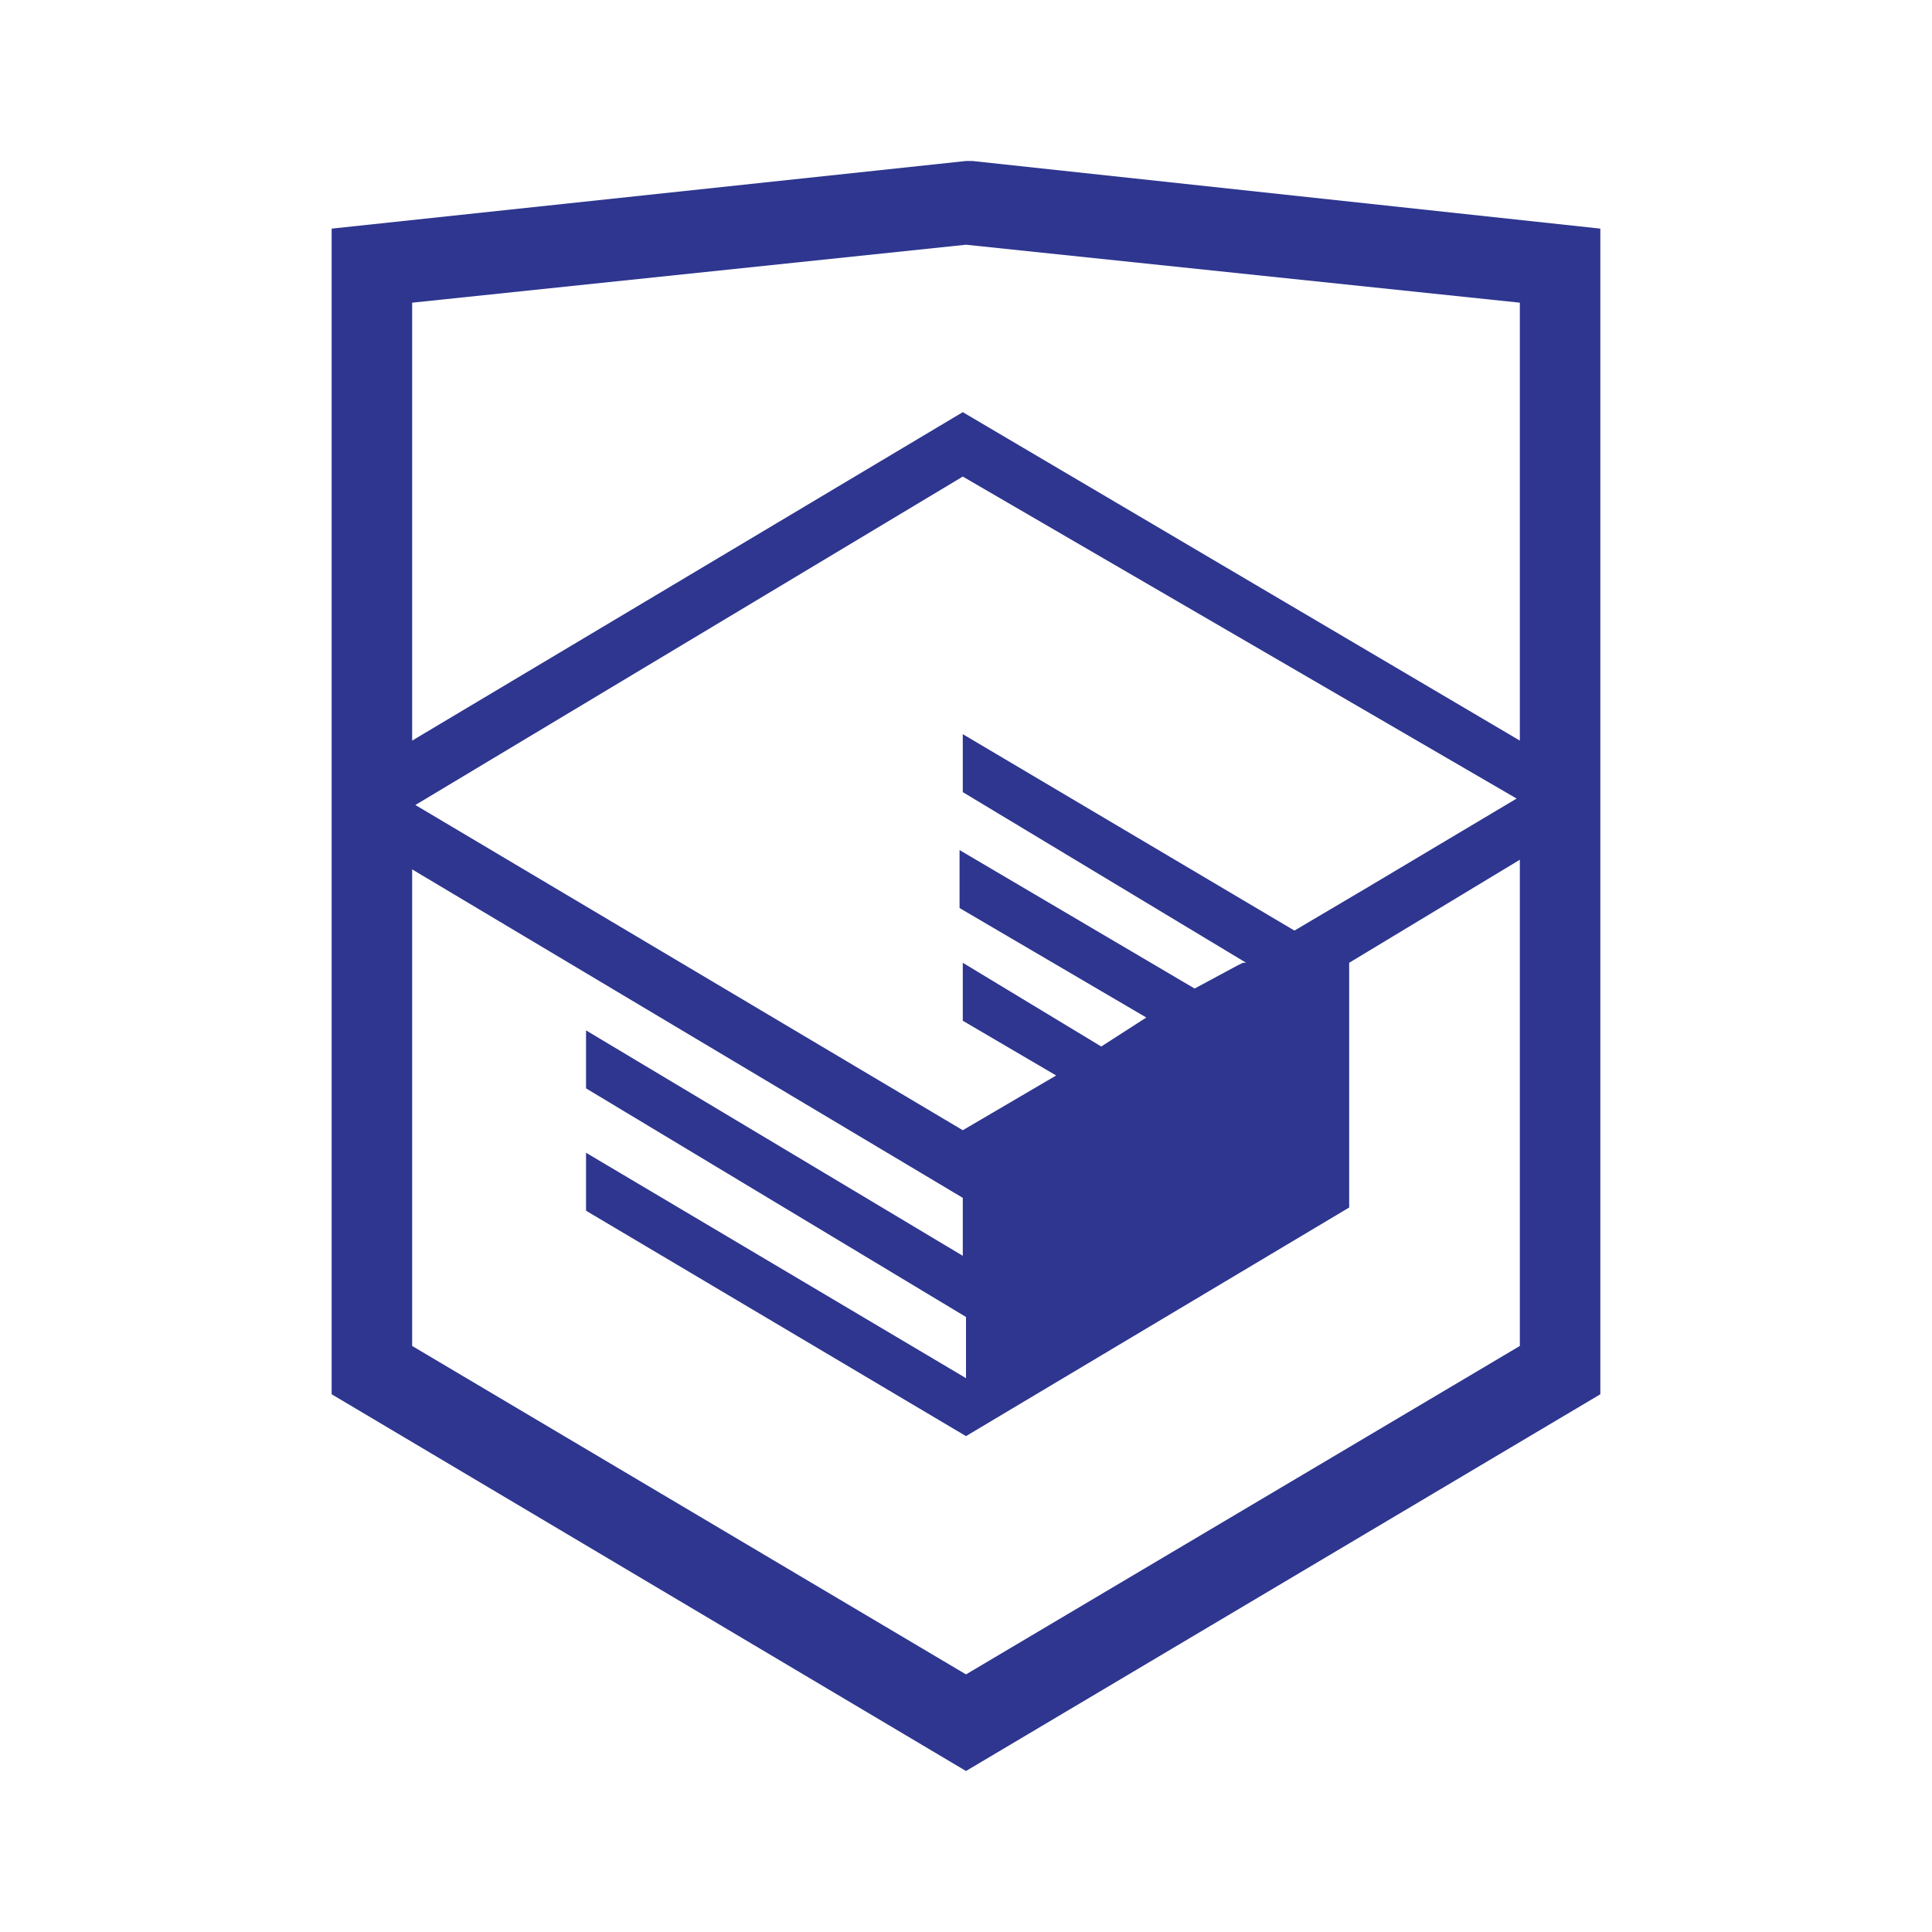
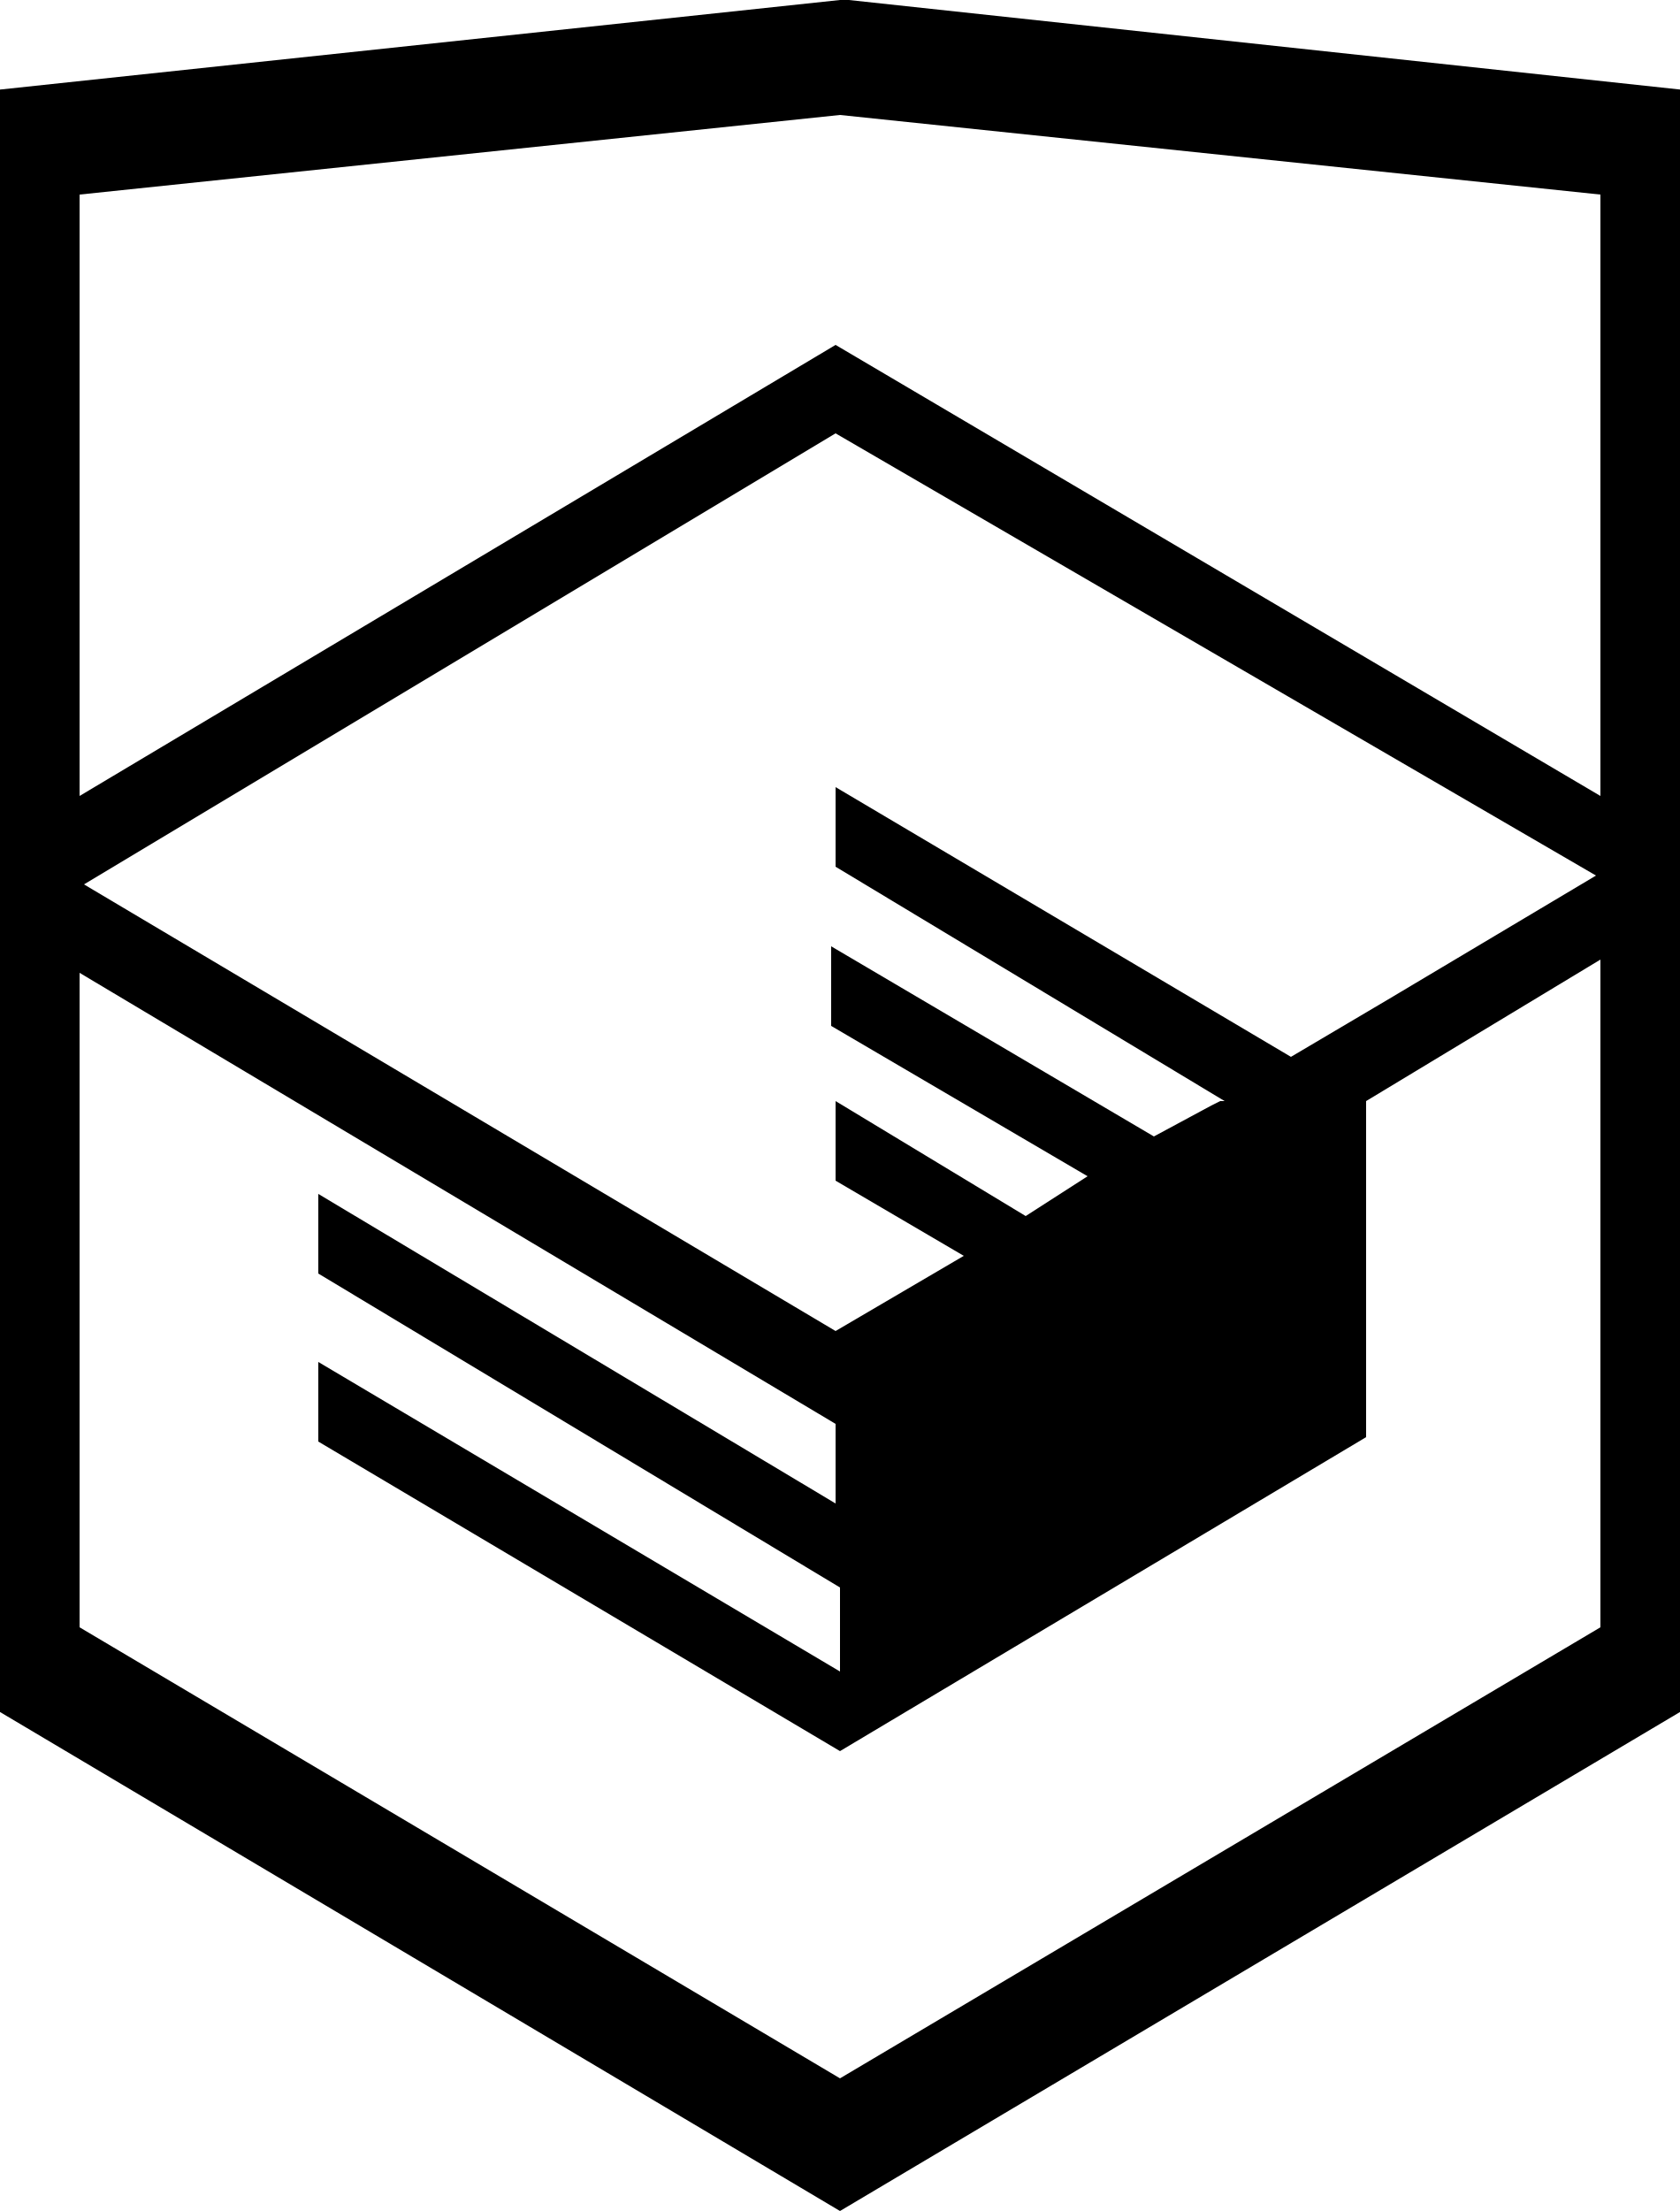
- <svg xmlns="http://www.w3.org/2000/svg" viewBox="0 0 60 60">
-   <path fill="#2E368F" d="M30.2 5h-.2l-19.7 2.1v36.2l19.7 11.7 19.7-11.7v-36.2l-19.5-2.1zm17 36.8l-17.2 10.2-17.2-10.2v-14.8l17.1 10.2v1.8l-11.7-7v1.8l11.8 7.1v1.9l-11.8-7v1.8l11.8 7 11.9-7.1v-7.6l5.3-3.2v15.1zm-.1-17l-4.7 2.8-2.2 1.3-10.3-6.1v1.8l8.8 5.3h-.1l-.2.1-1.3.7-7.3-4.3v1.8l5.8 3.4-1.4.9-4.3-2.6v1.8l2.9 1.7-2.9 1.7-17-10.1 17-10.2 17.2 10zm.1-1.8l-17.3-10.2-17.1 10.2v-13.6l17.2-1.8 17.2 1.8v13.6z" />
+ <svg xmlns="http://www.w3.org/2000/svg" viewBox="11 5 38 50">
+   <path fill="currentColor" d="M30.2 5h-.2l-19.7 2.1v36.2l19.7 11.7 19.7-11.7v-36.2l-19.5-2.1zm17 36.8l-17.2 10.2-17.2-10.2v-14.8l17.1 10.2v1.8l-11.7-7v1.8l11.8 7.1v1.9l-11.8-7v1.8l11.8 7 11.9-7.1v-7.6l5.3-3.2v15.1zm-.1-17l-4.7 2.8-2.2 1.3-10.3-6.1v1.8l8.8 5.3h-.1l-.2.1-1.3.7-7.3-4.3v1.8l5.8 3.4-1.4.9-4.3-2.6v1.8l2.9 1.7-2.9 1.7-17-10.1 17-10.2 17.2 10zm.1-1.8l-17.3-10.2-17.1 10.2v-13.6l17.2-1.8 17.2 1.8v13.6z" />
</svg>
